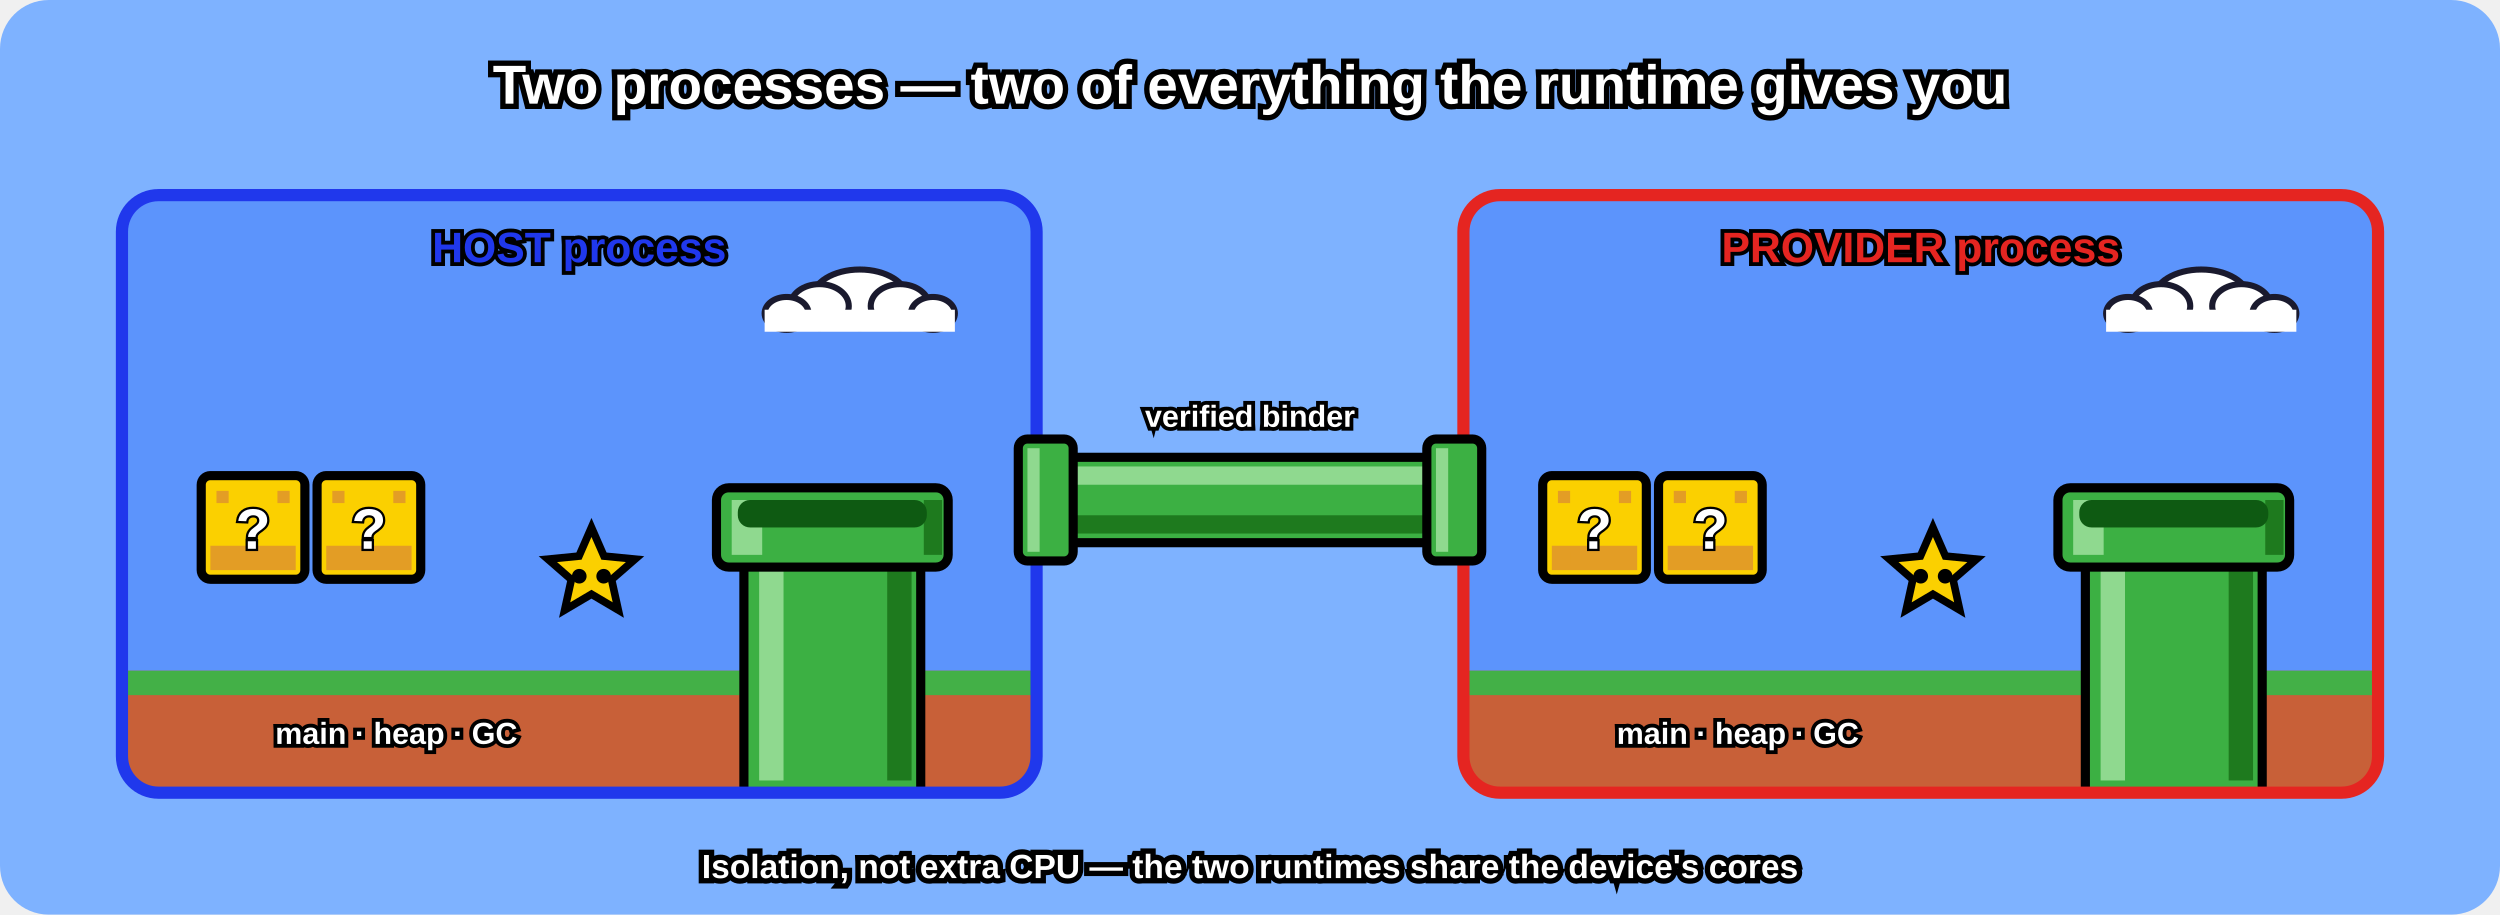
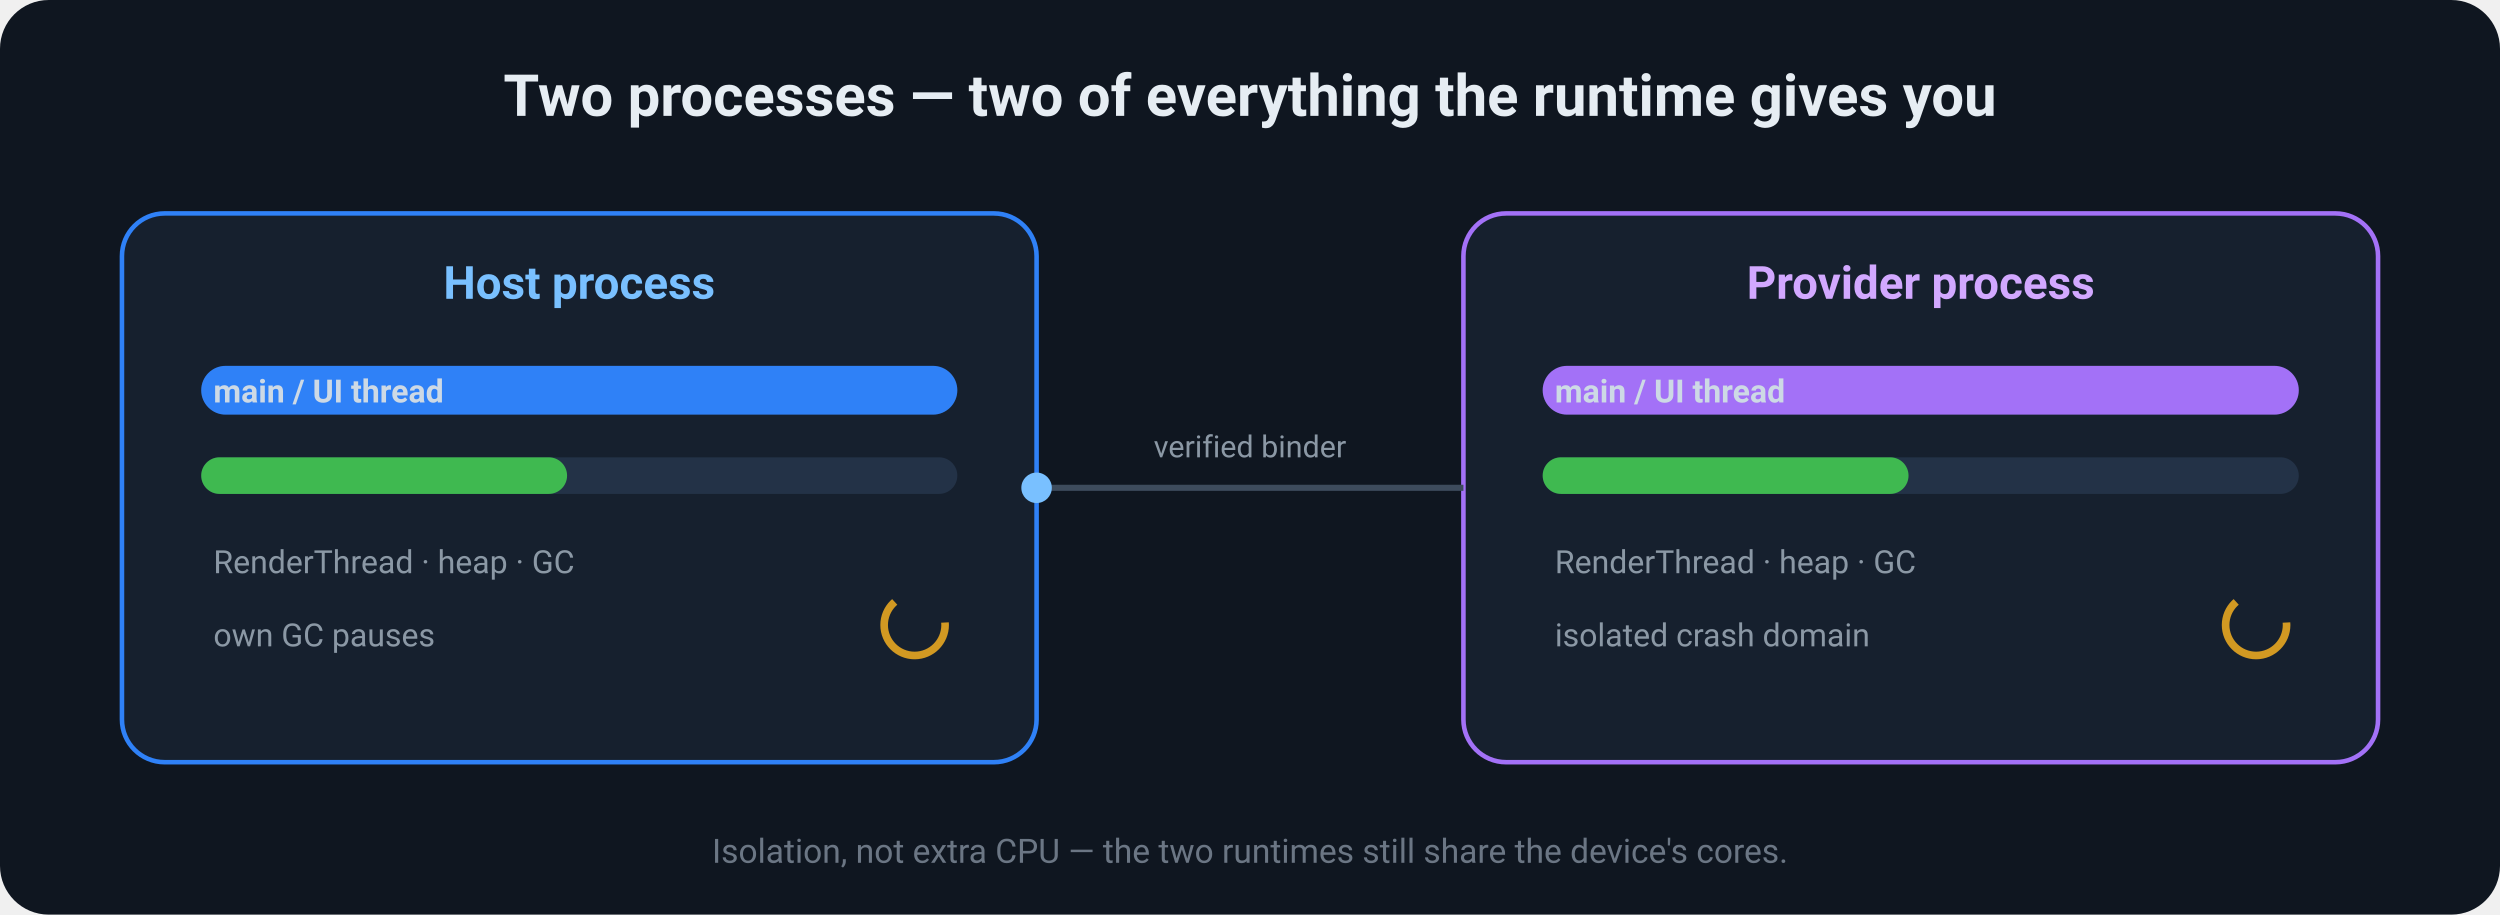
- <svg xmlns="http://www.w3.org/2000/svg" viewBox="0 0 820 300">
-   <defs>
-     <clipPath id="card">
-       <rect width="820" height="300" rx="16" />
-     </clipPath>
-   </defs>
-   <g clip-path="url(#card)">
-     <rect width="820" height="300" fill="#7EB2FF" />
-     <text x="410" y="34" text-anchor="middle" font-family="Arial Black,Arial,sans-serif" font-size="18" font-weight="900" fill="#FFFFFF" stroke="#000000" stroke-width="3.5" paint-order="stroke">Two processes — two of everything the runtime gives you</text>
-     <g>
-       <clipPath id="p40">
-         <rect x="40" y="64" width="300" height="196" rx="12" />
-       </clipPath>
-       <g clip-path="url(#p40)">
-         <rect x="40" y="64" width="300" height="196" fill="#5C94FC" />
-         <g>
-           <ellipse cx="282.0" cy="98.0" rx="15.6" ry="9.6" fill="#FFFFFF" stroke="#1a1a2e" stroke-width="2" />
-           <ellipse cx="268.8" cy="100.4" rx="9.6" ry="7.2" fill="#FFFFFF" stroke="#1a1a2e" stroke-width="2" />
-           <ellipse cx="295.2" cy="100.4" rx="9.6" ry="7.2" fill="#FFFFFF" stroke="#1a1a2e" stroke-width="2" />
-           <ellipse cx="258.0" cy="102.8" rx="7.2" ry="5.4" fill="#FFFFFF" stroke="#1a1a2e" stroke-width="2" />
-           <ellipse cx="306.0" cy="102.8" rx="7.2" ry="5.4" fill="#FFFFFF" stroke="#1a1a2e" stroke-width="2" />
-           <rect x="250.8" y="101.6" width="62.4" height="7.2" fill="#FFFFFF" />
-         </g>
-         <rect x="40" y="220" width="300" height="40" fill="#C86038" />
-         <rect x="40" y="220" width="300" height="8" fill="#43B047" />
-         <g>
-           <rect x="244" y="184" width="58" height="76" fill="#3CB043" stroke="#000000" stroke-width="3" />
-           <rect x="249" y="186" width="8" height="70" fill="#8FD98F" />
-           <rect x="291" y="186" width="8" height="70" fill="#1E7A1E" />
-           <rect x="235" y="160" width="76" height="26" rx="4" fill="#3CB043" stroke="#000000" stroke-width="3" />
-           <rect x="240" y="164" width="10" height="18" fill="#8FD98F" />
-           <rect x="303" y="164" width="6" height="18" fill="#1E7A1E" />
-           <rect x="242" y="164" width="62" height="9" rx="4" fill="#0E5A12" />
-         </g>
-         <g>
-           <rect x="66" y="156" width="34" height="34" rx="3" fill="#FBD000" stroke="#000000" stroke-width="3" />
-           <rect x="69" y="179" width="28" height="8" fill="#E39D25" />
-           <rect x="71" y="161" width="4" height="4" fill="#E39D25" />
-           <rect x="91" y="161" width="4" height="4" fill="#E39D25" />
-           <rect x="71" y="181" width="4" height="4" fill="#E39D25" />
-           <rect x="91" y="181" width="4" height="4" fill="#E39D25" />
-           <text x="83.0" y="180.0" text-anchor="middle" font-family="Arial Black,Arial,sans-serif" font-size="18.7" font-weight="900" fill="#FFFFFF" stroke="#000000" stroke-width="1.5" paint-order="stroke">?</text>
-         </g>
-         <g>
-           <rect x="104" y="156" width="34" height="34" rx="3" fill="#FBD000" stroke="#000000" stroke-width="3" />
-           <rect x="107" y="179" width="28" height="8" fill="#E39D25" />
-           <rect x="109" y="161" width="4" height="4" fill="#E39D25" />
-           <rect x="129" y="161" width="4" height="4" fill="#E39D25" />
-           <rect x="109" y="181" width="4" height="4" fill="#E39D25" />
-           <rect x="129" y="181" width="4" height="4" fill="#E39D25" />
-           <text x="121.0" y="180.0" text-anchor="middle" font-family="Arial Black,Arial,sans-serif" font-size="18.7" font-weight="900" fill="#FFFFFF" stroke="#000000" stroke-width="1.5" paint-order="stroke">?</text>
-         </g>
-         <g>
-           <animateTransform attributeName="transform" type="rotate" from="0 194 188" to="360 194 188" dur="3s" repeatCount="indefinite" />
-           <polygon points="194.0,173.0 198.1,182.4 208.3,183.4 200.6,190.1 202.8,200.1 194.0,194.9 185.2,200.1 187.4,190.1 179.7,183.4 189.9,182.4" fill="#FBD000" stroke="#000000" stroke-width="2.5" />
-           <circle cx="190" cy="189" r="2.4" fill="#000000" />
-           <circle cx="198" cy="189" r="2.4" fill="#000000" />
-         </g>
-       </g>
-       <rect x="40" y="64" width="300" height="196" rx="12" fill="none" stroke="#2038EC" stroke-width="4" />
-       <text x="190.0" y="86" text-anchor="middle" font-family="Arial,sans-serif" font-size="14" font-weight="700" fill="#2038EC" stroke="#000000" stroke-width="2.5" paint-order="stroke">HOST process</text>
-       <text x="130" y="244" text-anchor="middle" font-family="Arial,sans-serif" font-size="10" font-weight="700" fill="#FFFFFF" stroke="#000000" stroke-width="2.5" paint-order="stroke">main · heap · GC</text>
+ <svg xmlns="http://www.w3.org/2000/svg" viewBox="0 0 820 300" font-family="ui-sans-serif,system-ui,Segoe UI,Roboto,sans-serif">
+   <rect width="820" height="300" rx="16" fill="#0f1620" />
+   <text x="410" y="38" text-anchor="middle" fill="#e6edf3" font-size="19" font-weight="700">Two processes — two of everything the runtime gives you</text>
+   <g>
+     <rect x="40" y="70" width="300" height="180" rx="14" fill="#16202e" stroke="#2f81f7" stroke-width="1.5" />
+     <text x="190" y="98" text-anchor="middle" fill="#79c0ff" font-size="15" font-weight="700">Host process</text>
+     <rect x="66" y="120" width="248" height="16" rx="8" fill="#233247" />
+     <rect x="66" y="120" width="248" height="16" rx="8" fill="#2f81f7">
+       <animate attributeName="opacity" values="0.35;1;0.35" dur="1.5s" repeatCount="indefinite" />
+     </rect>
+     <text x="70" y="132" fill="#cdd9e5" font-size="10.5" font-weight="600">main / UI thread</text>
+     <rect x="66" y="150" width="248" height="12" rx="6" fill="#233247" />
+     <rect x="66" y="150" width="120" height="12" rx="6" fill="#3fb950">
+       <animate attributeName="width" values="30;220;30" dur="2.1s" repeatCount="indefinite" />
+     </rect>
+     <text x="70" y="188" fill="#8b98a5" font-size="10.5">RenderThread · heap · GC</text>
+     <g transform="translate(300,205)">
+       <circle r="10" fill="none" stroke="#d29922" stroke-width="2.5" stroke-dasharray="40 22">
+         <animateTransform attributeName="transform" type="rotate" from="0" to="360" dur="2.6s" repeatCount="indefinite" />
+       </circle>
    </g>
-     <g>
-       <clipPath id="p480">
-         <rect x="480" y="64" width="300" height="196" rx="12" />
-       </clipPath>
-       <g clip-path="url(#p480)">
-         <rect x="480" y="64" width="300" height="196" fill="#5C94FC" />
-         <g>
-           <ellipse cx="722.0" cy="98.0" rx="15.6" ry="9.6" fill="#FFFFFF" stroke="#1a1a2e" stroke-width="2" />
-           <ellipse cx="708.8" cy="100.4" rx="9.6" ry="7.2" fill="#FFFFFF" stroke="#1a1a2e" stroke-width="2" />
-           <ellipse cx="735.2" cy="100.4" rx="9.6" ry="7.2" fill="#FFFFFF" stroke="#1a1a2e" stroke-width="2" />
-           <ellipse cx="698.0" cy="102.8" rx="7.2" ry="5.4" fill="#FFFFFF" stroke="#1a1a2e" stroke-width="2" />
-           <ellipse cx="746.0" cy="102.8" rx="7.2" ry="5.4" fill="#FFFFFF" stroke="#1a1a2e" stroke-width="2" />
-           <rect x="690.8" y="101.6" width="62.4" height="7.2" fill="#FFFFFF" />
-         </g>
-         <rect x="480" y="220" width="300" height="40" fill="#C86038" />
-         <rect x="480" y="220" width="300" height="8" fill="#43B047" />
-         <g>
-           <rect x="684" y="184" width="58" height="76" fill="#3CB043" stroke="#000000" stroke-width="3" />
-           <rect x="689" y="186" width="8" height="70" fill="#8FD98F" />
-           <rect x="731" y="186" width="8" height="70" fill="#1E7A1E" />
-           <rect x="675" y="160" width="76" height="26" rx="4" fill="#3CB043" stroke="#000000" stroke-width="3" />
-           <rect x="680" y="164" width="10" height="18" fill="#8FD98F" />
-           <rect x="743" y="164" width="6" height="18" fill="#1E7A1E" />
-           <rect x="682" y="164" width="62" height="9" rx="4" fill="#0E5A12" />
-         </g>
-         <g>
-           <rect x="506" y="156" width="34" height="34" rx="3" fill="#FBD000" stroke="#000000" stroke-width="3" />
-           <rect x="509" y="179" width="28" height="8" fill="#E39D25" />
-           <rect x="511" y="161" width="4" height="4" fill="#E39D25" />
-           <rect x="531" y="161" width="4" height="4" fill="#E39D25" />
-           <rect x="511" y="181" width="4" height="4" fill="#E39D25" />
-           <rect x="531" y="181" width="4" height="4" fill="#E39D25" />
-           <text x="523.0" y="180.0" text-anchor="middle" font-family="Arial Black,Arial,sans-serif" font-size="18.7" font-weight="900" fill="#FFFFFF" stroke="#000000" stroke-width="1.5" paint-order="stroke">?</text>
-         </g>
-         <g>
-           <rect x="544" y="156" width="34" height="34" rx="3" fill="#FBD000" stroke="#000000" stroke-width="3" />
-           <rect x="547" y="179" width="28" height="8" fill="#E39D25" />
-           <rect x="549" y="161" width="4" height="4" fill="#E39D25" />
-           <rect x="569" y="161" width="4" height="4" fill="#E39D25" />
-           <rect x="549" y="181" width="4" height="4" fill="#E39D25" />
-           <rect x="569" y="181" width="4" height="4" fill="#E39D25" />
-           <text x="561.0" y="180.0" text-anchor="middle" font-family="Arial Black,Arial,sans-serif" font-size="18.7" font-weight="900" fill="#FFFFFF" stroke="#000000" stroke-width="1.5" paint-order="stroke">?</text>
-         </g>
-         <g>
-           <animateTransform attributeName="transform" type="rotate" from="0 634 188" to="360 634 188" dur="3s" repeatCount="indefinite" />
-           <polygon points="634.0,173.0 638.1,182.4 648.3,183.4 640.6,190.1 642.8,200.1 634.0,194.9 625.2,200.1 627.4,190.1 619.7,183.4 629.9,182.4" fill="#FBD000" stroke="#000000" stroke-width="2.5" />
-           <circle cx="630" cy="189" r="2.4" fill="#000000" />
-           <circle cx="638" cy="189" r="2.4" fill="#000000" />
-         </g>
-       </g>
-       <rect x="480" y="64" width="300" height="196" rx="12" fill="none" stroke="#E52521" stroke-width="4" />
-       <text x="630.0" y="86" text-anchor="middle" font-family="Arial,sans-serif" font-size="14" font-weight="700" fill="#E52521" stroke="#000000" stroke-width="2.5" paint-order="stroke">PROVIDER process</text>
-       <text x="570" y="244" text-anchor="middle" font-family="Arial,sans-serif" font-size="10" font-weight="700" fill="#FFFFFF" stroke="#000000" stroke-width="2.5" paint-order="stroke">main · heap · GC</text>
+     <text x="70" y="212" fill="#8b98a5" font-size="10.5">own GC pauses</text>
+   </g>
+   <g>
+     <rect x="480" y="70" width="300" height="180" rx="14" fill="#16202e" stroke="#a371f7" stroke-width="1.5" />
+     <text x="630" y="98" text-anchor="middle" fill="#d2a8ff" font-size="15" font-weight="700">Provider process</text>
+     <rect x="506" y="120" width="248" height="16" rx="8" fill="#233247" />
+     <rect x="506" y="120" width="248" height="16" rx="8" fill="#a371f7">
+       <animate attributeName="opacity" values="1;0.35;1" dur="1.5s" repeatCount="indefinite" />
+     </rect>
+     <text x="510" y="132" fill="#cdd9e5" font-size="10.5" font-weight="600">main / UI thread</text>
+     <rect x="506" y="150" width="248" height="12" rx="6" fill="#233247" />
+     <rect x="506" y="150" width="120" height="12" rx="6" fill="#3fb950">
+       <animate attributeName="width" values="220;30;220" dur="2.1s" repeatCount="indefinite" />
+     </rect>
+     <text x="510" y="188" fill="#8b98a5" font-size="10.5">RenderThread · heap · GC</text>
+     <g transform="translate(740,205)">
+       <circle r="10" fill="none" stroke="#d29922" stroke-width="2.5" stroke-dasharray="40 22">
+         <animateTransform attributeName="transform" type="rotate" from="360" to="0" dur="2.6s" repeatCount="indefinite" />
+       </circle>
    </g>
-     <g>
-       <rect x="340" y="150" width="140" height="28" fill="#3CB043" stroke="#000000" stroke-width="3" />
-       <rect x="340" y="153" width="140" height="6" fill="#8FD98F" />
-       <rect x="340" y="169" width="140" height="6" fill="#1E7A1E" />
-       <rect x="334" y="144.0" width="18" height="40" rx="3" fill="#3CB043" stroke="#000000" stroke-width="3" />
-       <rect x="337" y="147.0" width="4" height="34" fill="#8FD98F" />
-       <rect x="468" y="144.0" width="18" height="40" rx="3" fill="#3CB043" stroke="#000000" stroke-width="3" />
-       <rect x="471" y="147.0" width="4" height="34" fill="#8FD98F" />
-     </g>
-     <clipPath id="bd">
-       <rect x="348" y="155.0" width="124" height="18" />
-     </clipPath>
-     <g clip-path="url(#bd)">
-       <g>
-         <animateTransform attributeName="transform" type="translate" values="352,0;470,0;352,0" dur="2.2s" repeatCount="indefinite" />
-         <g>
-           <ellipse cx="0" cy="164.0" rx="8" ry="8" fill="#FBD000" stroke="#000000" stroke-width="2.5">
-             <animate attributeName="rx" values="8;8;3;8;8" dur="1.1s" begin="0s" repeatCount="indefinite" />
-           </ellipse>
-           <ellipse cx="0" cy="164.0" rx="3" ry="5" fill="none" stroke="#E39D25" stroke-width="2">
-             <animate attributeName="rx" values="3;3;1;3;3" dur="1.1s" begin="0s" repeatCount="indefinite" />
-           </ellipse>
-         </g>
-       </g>
-     </g>
-     <text x="410" y="140" text-anchor="middle" font-family="Arial,sans-serif" font-size="10" font-weight="700" fill="#FFFFFF" stroke="#000000" stroke-width="2.5" paint-order="stroke">verified binder</text>
-     <text x="410" y="288" text-anchor="middle" font-family="Arial Black,Arial,sans-serif" font-size="11" font-weight="900" fill="#FFFFFF" stroke="#000000" stroke-width="3.5" paint-order="stroke">Isolation, not extra CPU — the two runtimes share the device's cores</text>
+     <text x="510" y="212" fill="#8b98a5" font-size="10.5">isolated crash domain</text>
  </g>
+   <line x1="340" y1="160" x2="480" y2="160" stroke="#3d4b5c" stroke-width="2" />
+   <circle cx="340" cy="160" r="5" fill="#79c0ff">
+     <animate attributeName="cx" values="340;480;340" dur="1.8s" repeatCount="indefinite" />
+     <animate attributeName="fill" values="#79c0ff;#d2a8ff;#79c0ff" dur="1.8s" repeatCount="indefinite" />
+   </circle>
+   <text x="410" y="150" text-anchor="middle" fill="#8b98a5" font-size="10">verified binder</text>
+   <text x="410" y="283" text-anchor="middle" fill="#6b7684" font-size="11">Isolation, not extra CPU — the two runtimes still share the device's cores.</text>
</svg>
